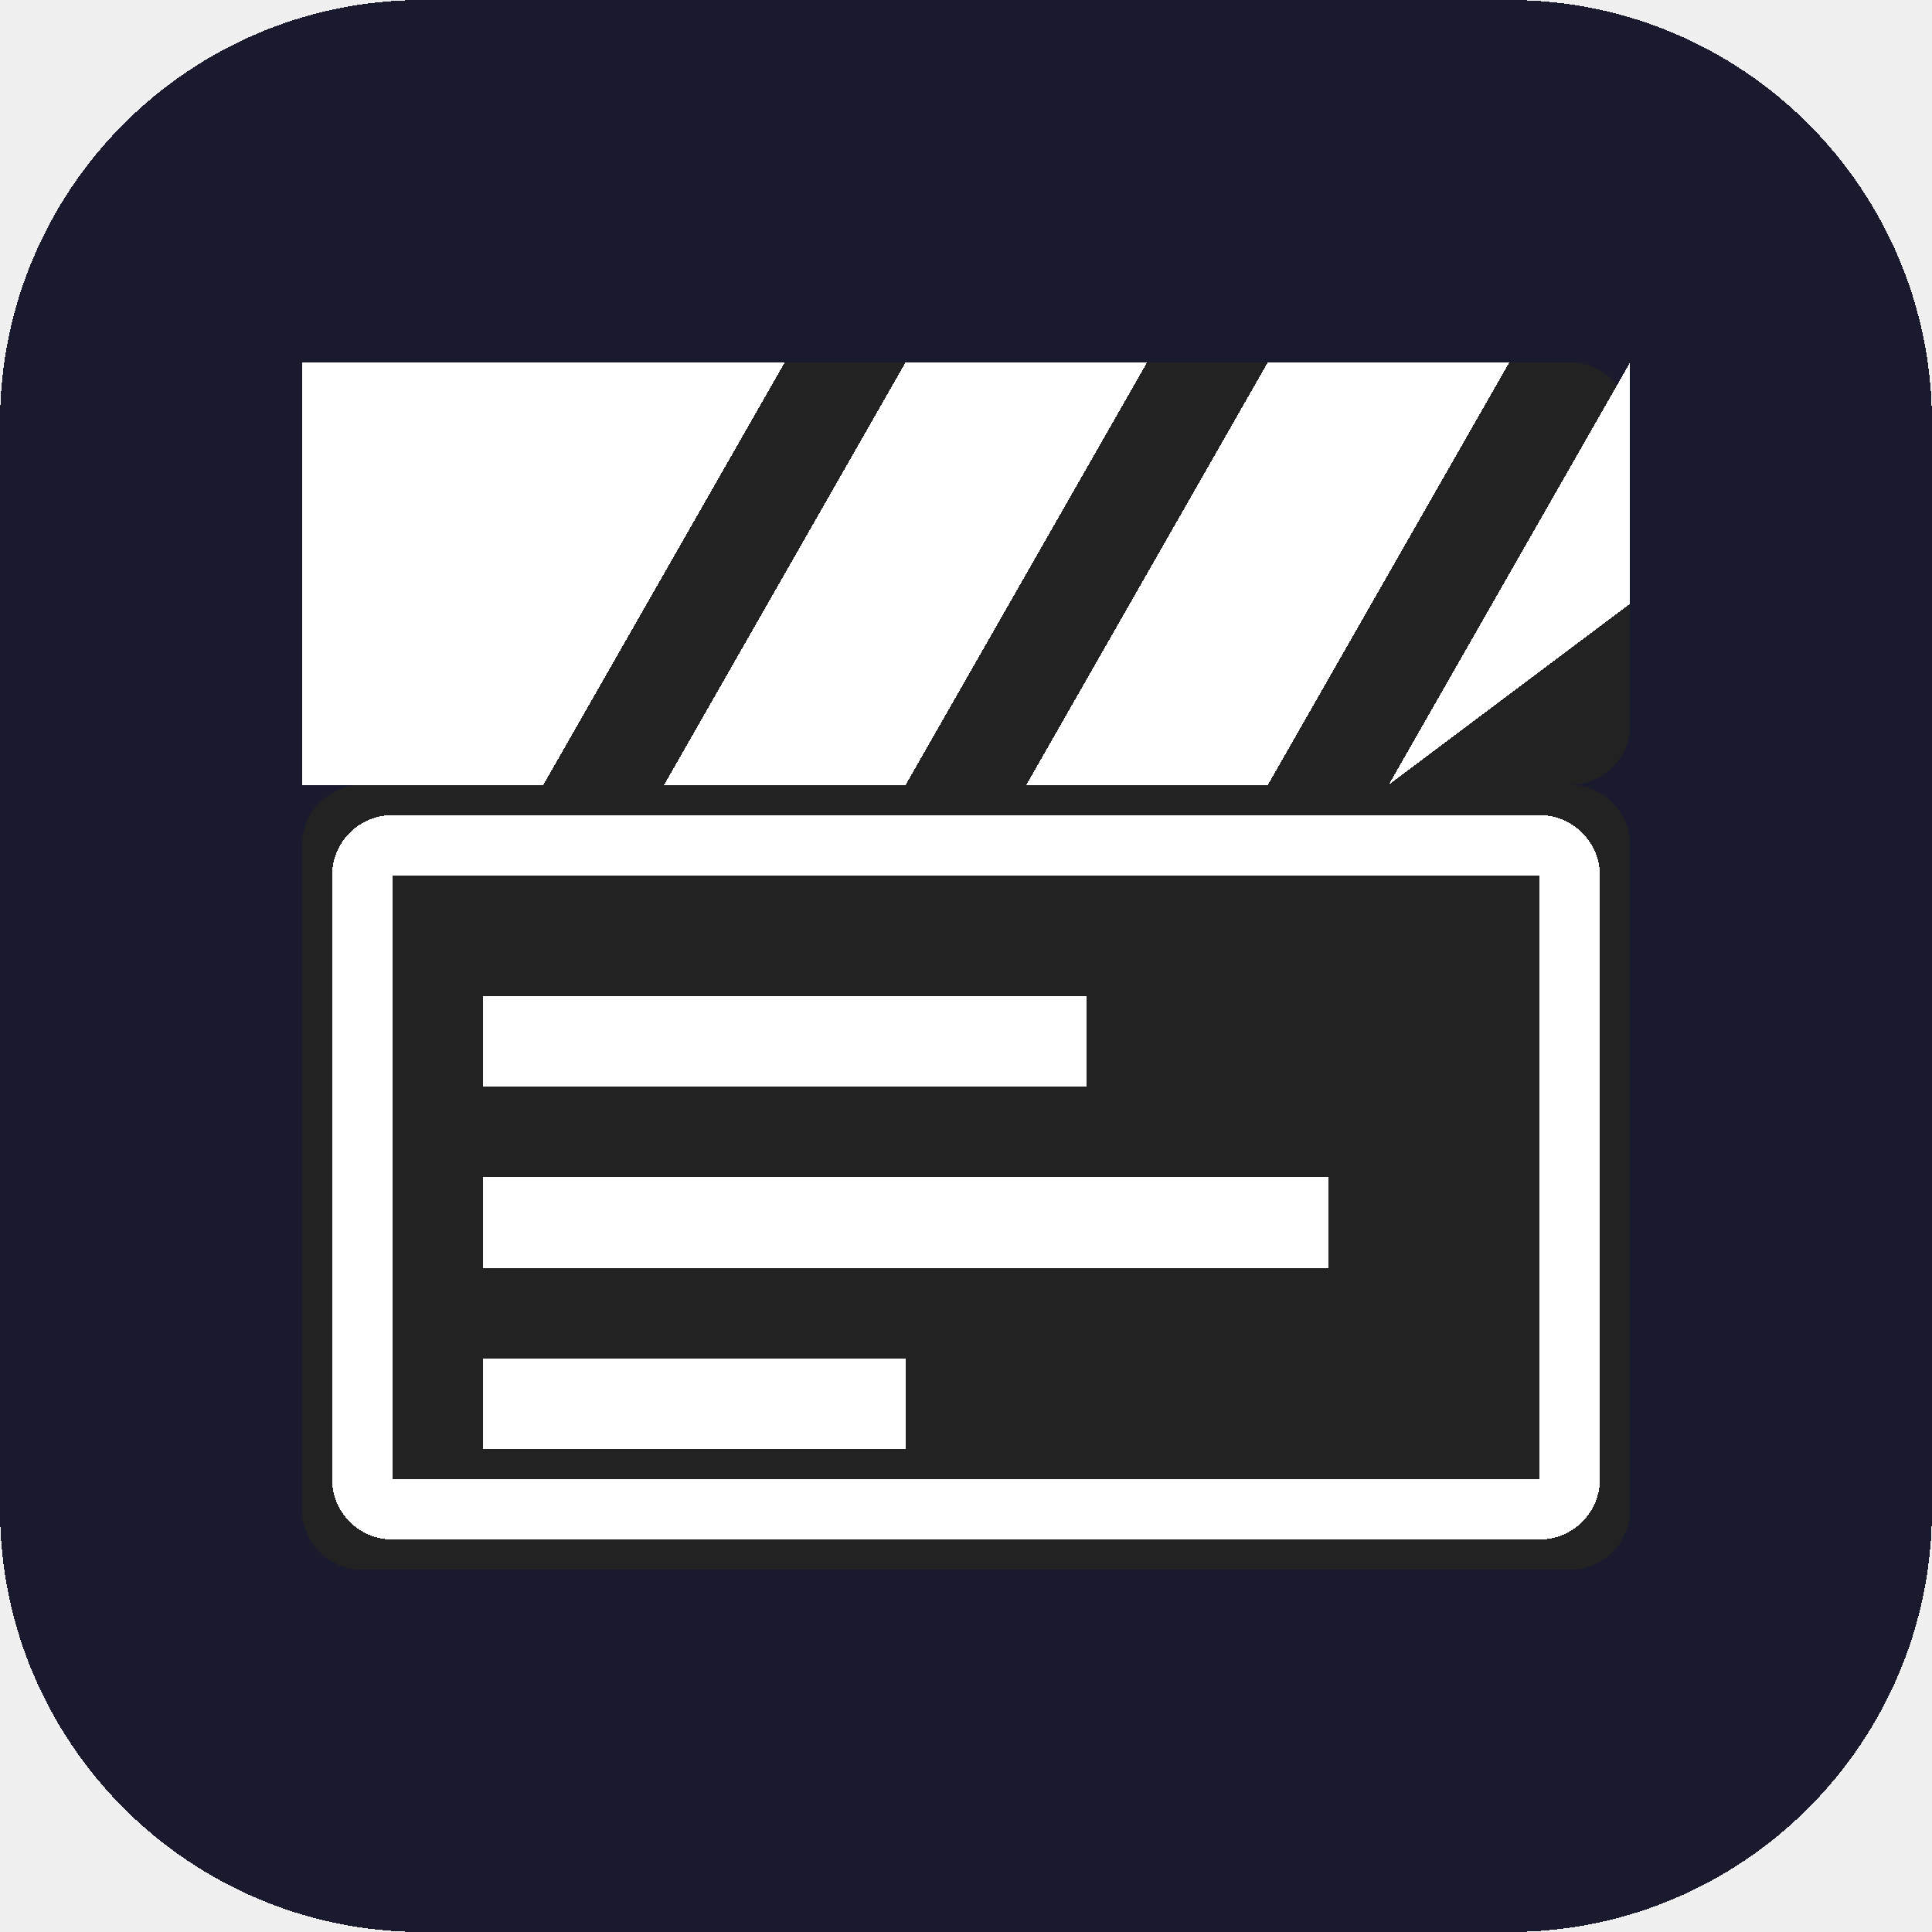
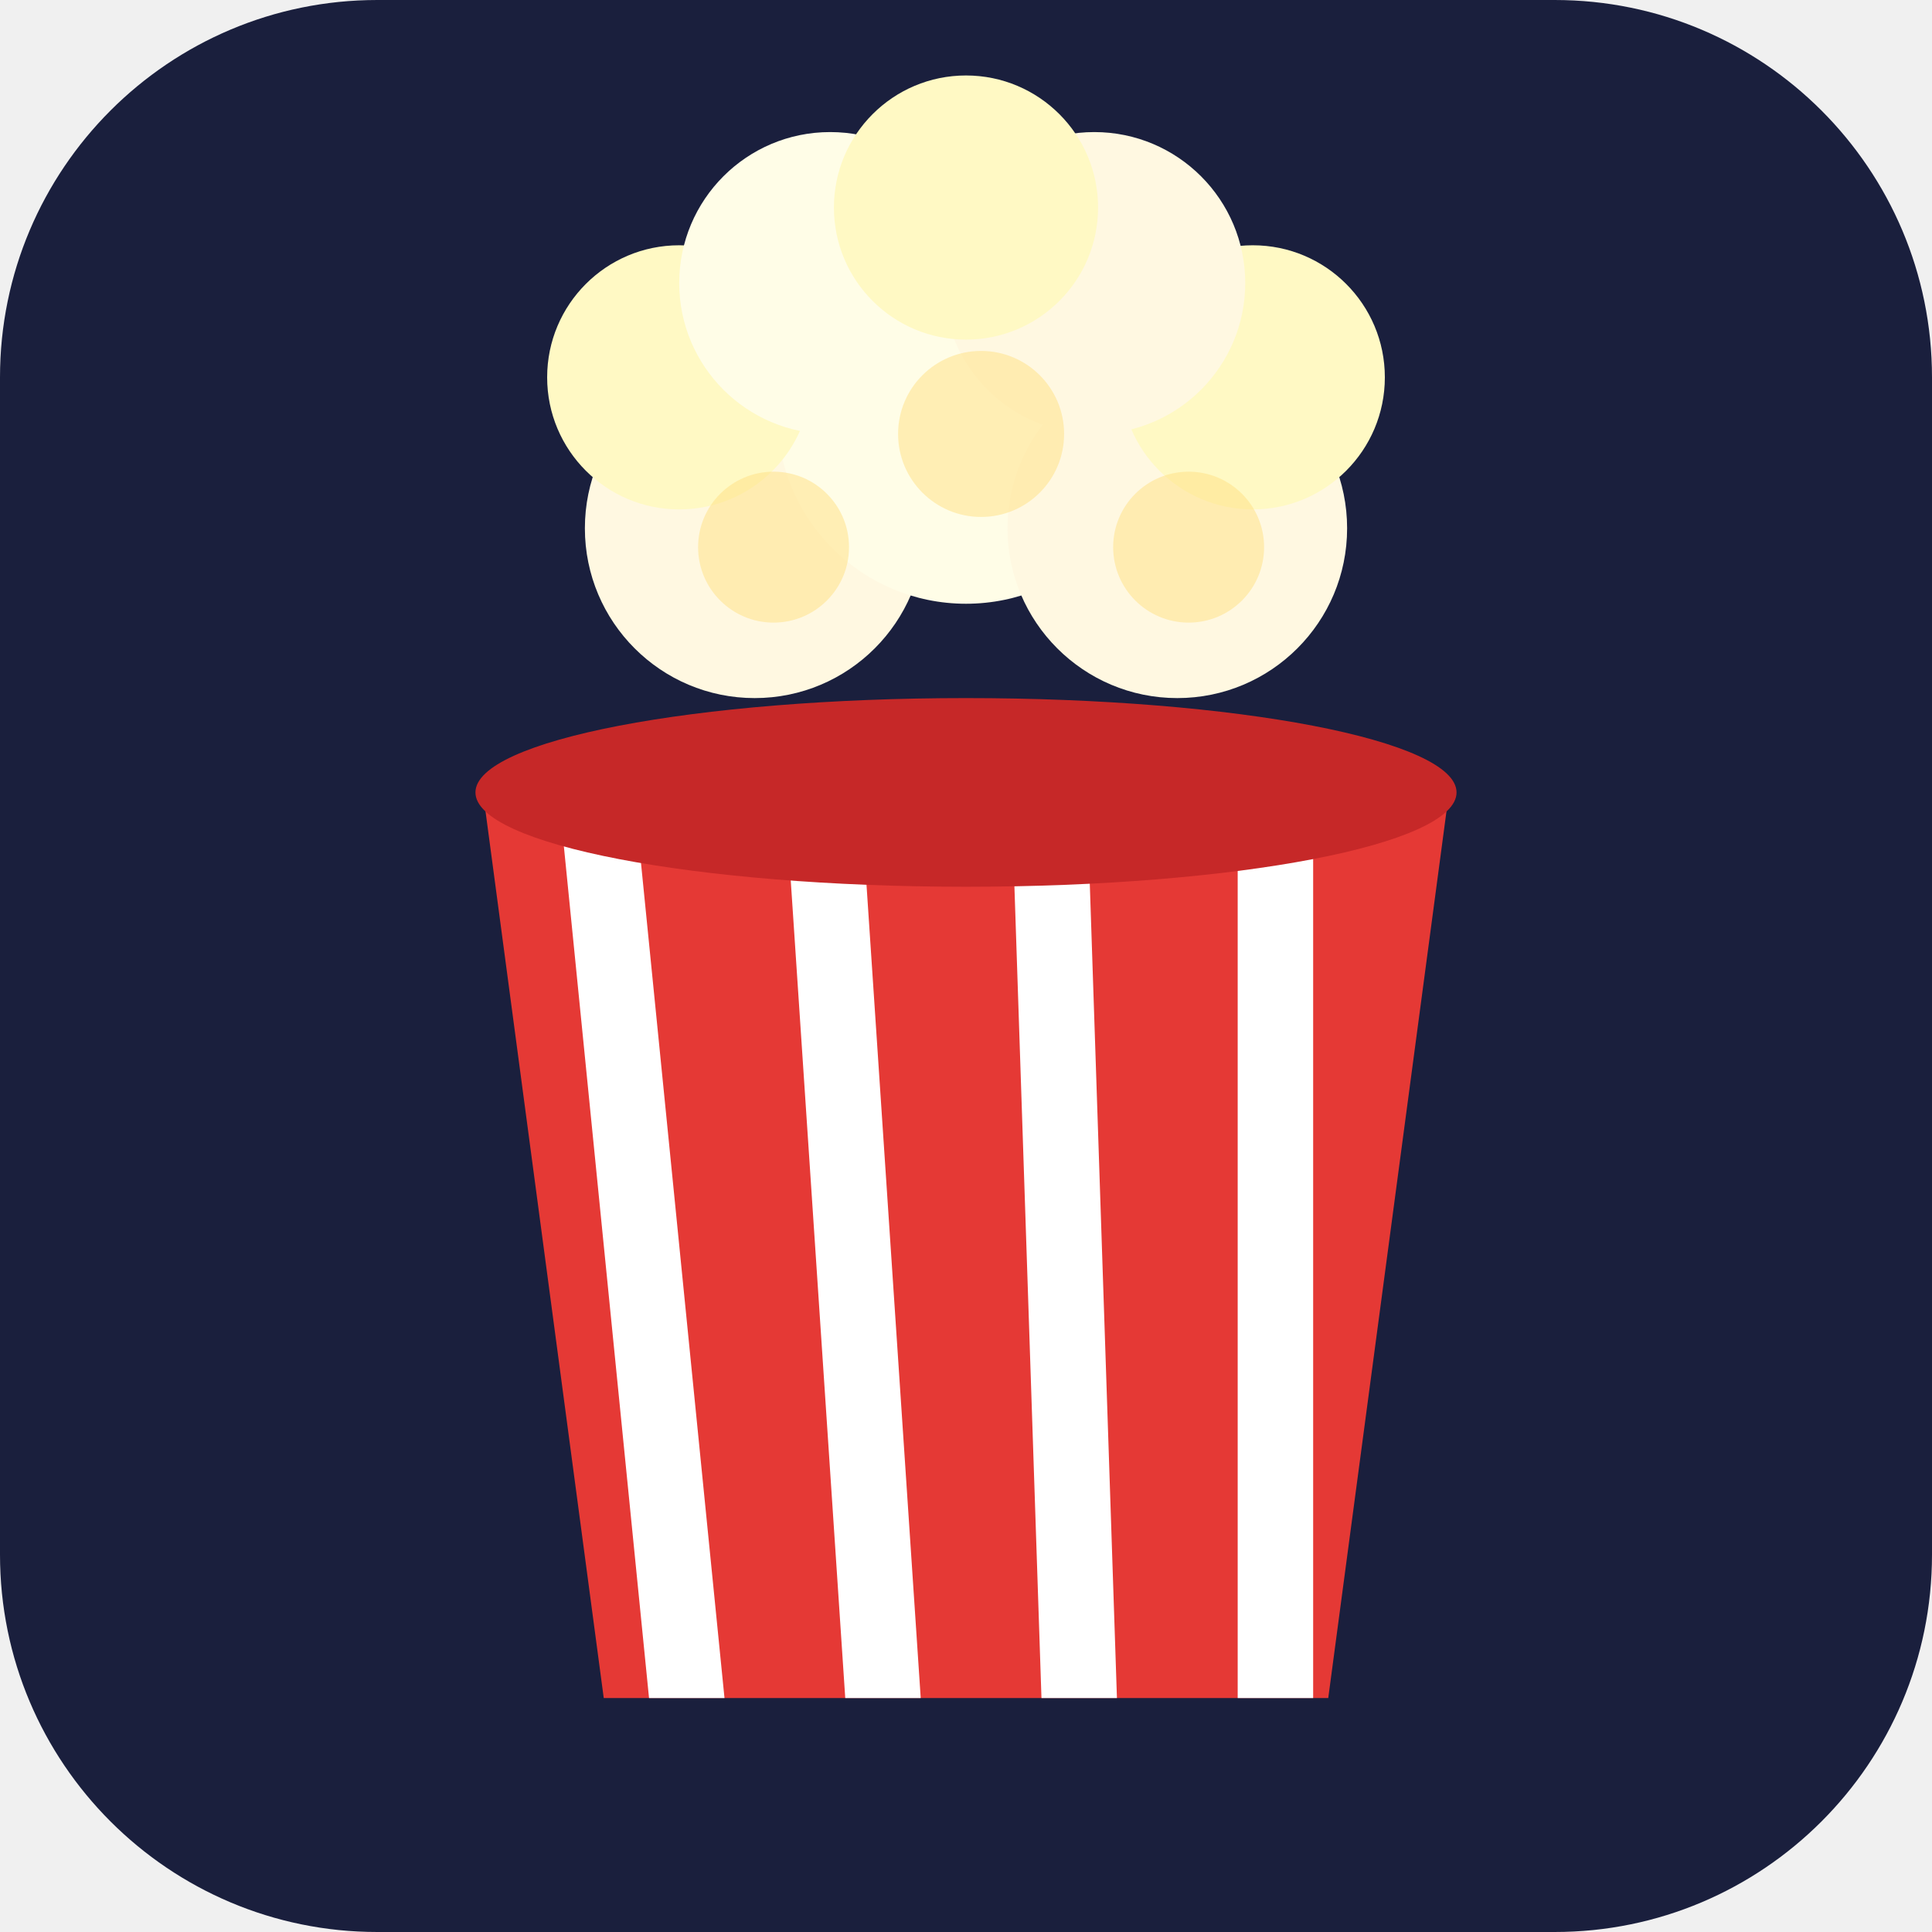
- <svg xmlns="http://www.w3.org/2000/svg" viewBox="0 0 64 64" shape-rendering="crispEdges">
-   <rect width="64" height="64" rx="14" fill="#1a1a2e" />
-   <rect x="10" y="12" width="44" height="14" fill="#222" rx="2" />
-   <polygon points="10,12 18,12 10,26" fill="#fff" />
-   <polygon points="18,12 26,12 18,26 10,26" fill="#fff" />
-   <polygon points="30,12 38,12 30,26 22,26" fill="#fff" />
-   <polygon points="42,12 50,12 42,26 34,26" fill="#fff" />
-   <polygon points="54,12 54,20 46,26" fill="#fff" />
-   <rect x="10" y="26" width="44" height="26" fill="#222" rx="2" />
-   <rect x="12" y="28" width="40" height="22" fill="none" stroke="#fff" stroke-width="2" rx="1" />
-   <rect x="16" y="33" width="20" height="3" fill="#fff" />
-   <rect x="16" y="39" width="28" height="3" fill="#fff" />
-   <rect x="16" y="45" width="14" height="3" fill="#fff" />
+ <svg xmlns="http://www.w3.org/2000/svg" viewBox="0 0 512 512">
+   <rect width="512" height="512" rx="100" fill="#1a1f3d" />
+   <path d="M128 210 L160 450 L352 450 L384 210 Z" fill="#e53935" />
+   <path d="M148 210 L172 450 L192 450 L168 210 Z" fill="#fff" />
+   <path d="M208 210 L224 450 L244 450 L228 210 Z" fill="#fff" />
+   <path d="M268 210 L276 450 L296 450 L288 210 Z" fill="#fff" />
+   <path d="M328 210 L328 450 L348 450 L348 210 Z" fill="#fff" />
+   <ellipse cx="256" cy="210" rx="130" ry="25" fill="#c62828" />
+   <circle cx="200" cy="140" r="45" fill="#fff8e1" />
+   <circle cx="256" cy="110" r="50" fill="#fffde7" />
+   <circle cx="312" cy="140" r="45" fill="#fff8e1" />
+   <circle cx="180" cy="100" r="35" fill="#fff9c4" />
+   <circle cx="332" cy="100" r="35" fill="#fff9c4" />
+   <circle cx="220" cy="75" r="40" fill="#fffde7" />
+   <circle cx="290" cy="75" r="40" fill="#fff8e1" />
+   <circle cx="256" cy="55" r="35" fill="#fff9c4" />
+   <circle cx="205" cy="145" r="20" fill="#ffe082" opacity="0.5" />
+   <circle cx="260" cy="115" r="22" fill="#ffe082" opacity="0.5" />
+   <circle cx="315" cy="145" r="20" fill="#ffe082" opacity="0.5" />
</svg>
